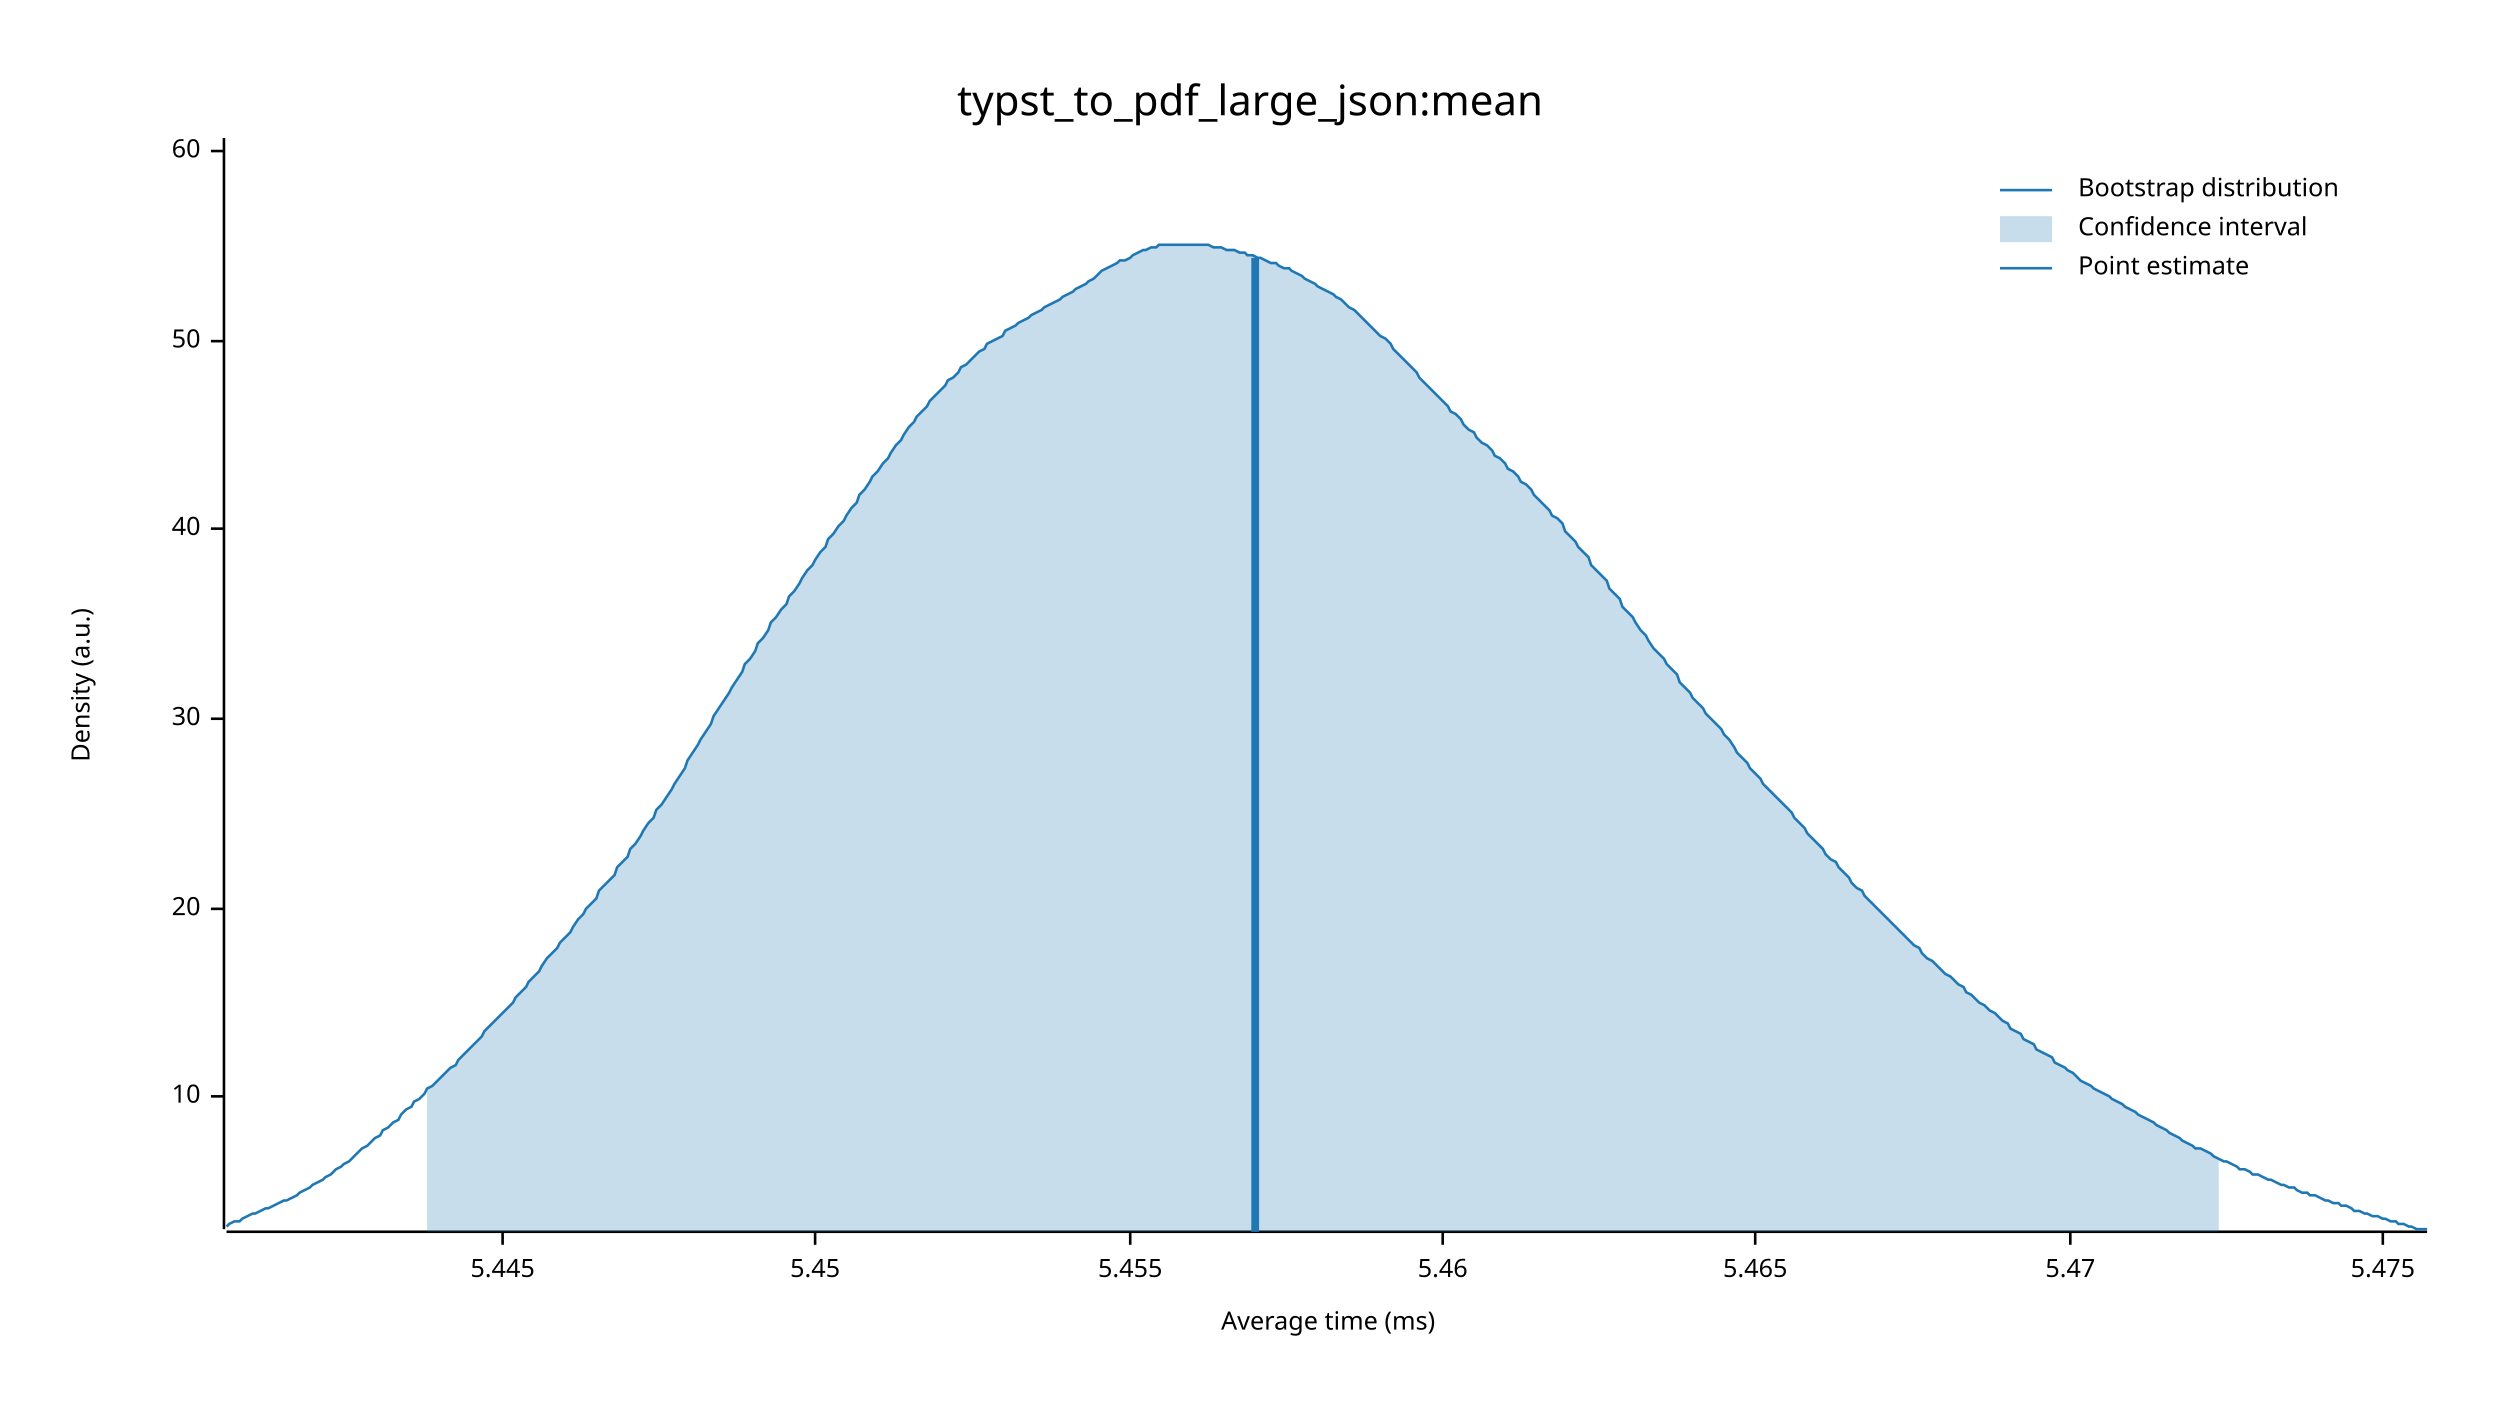
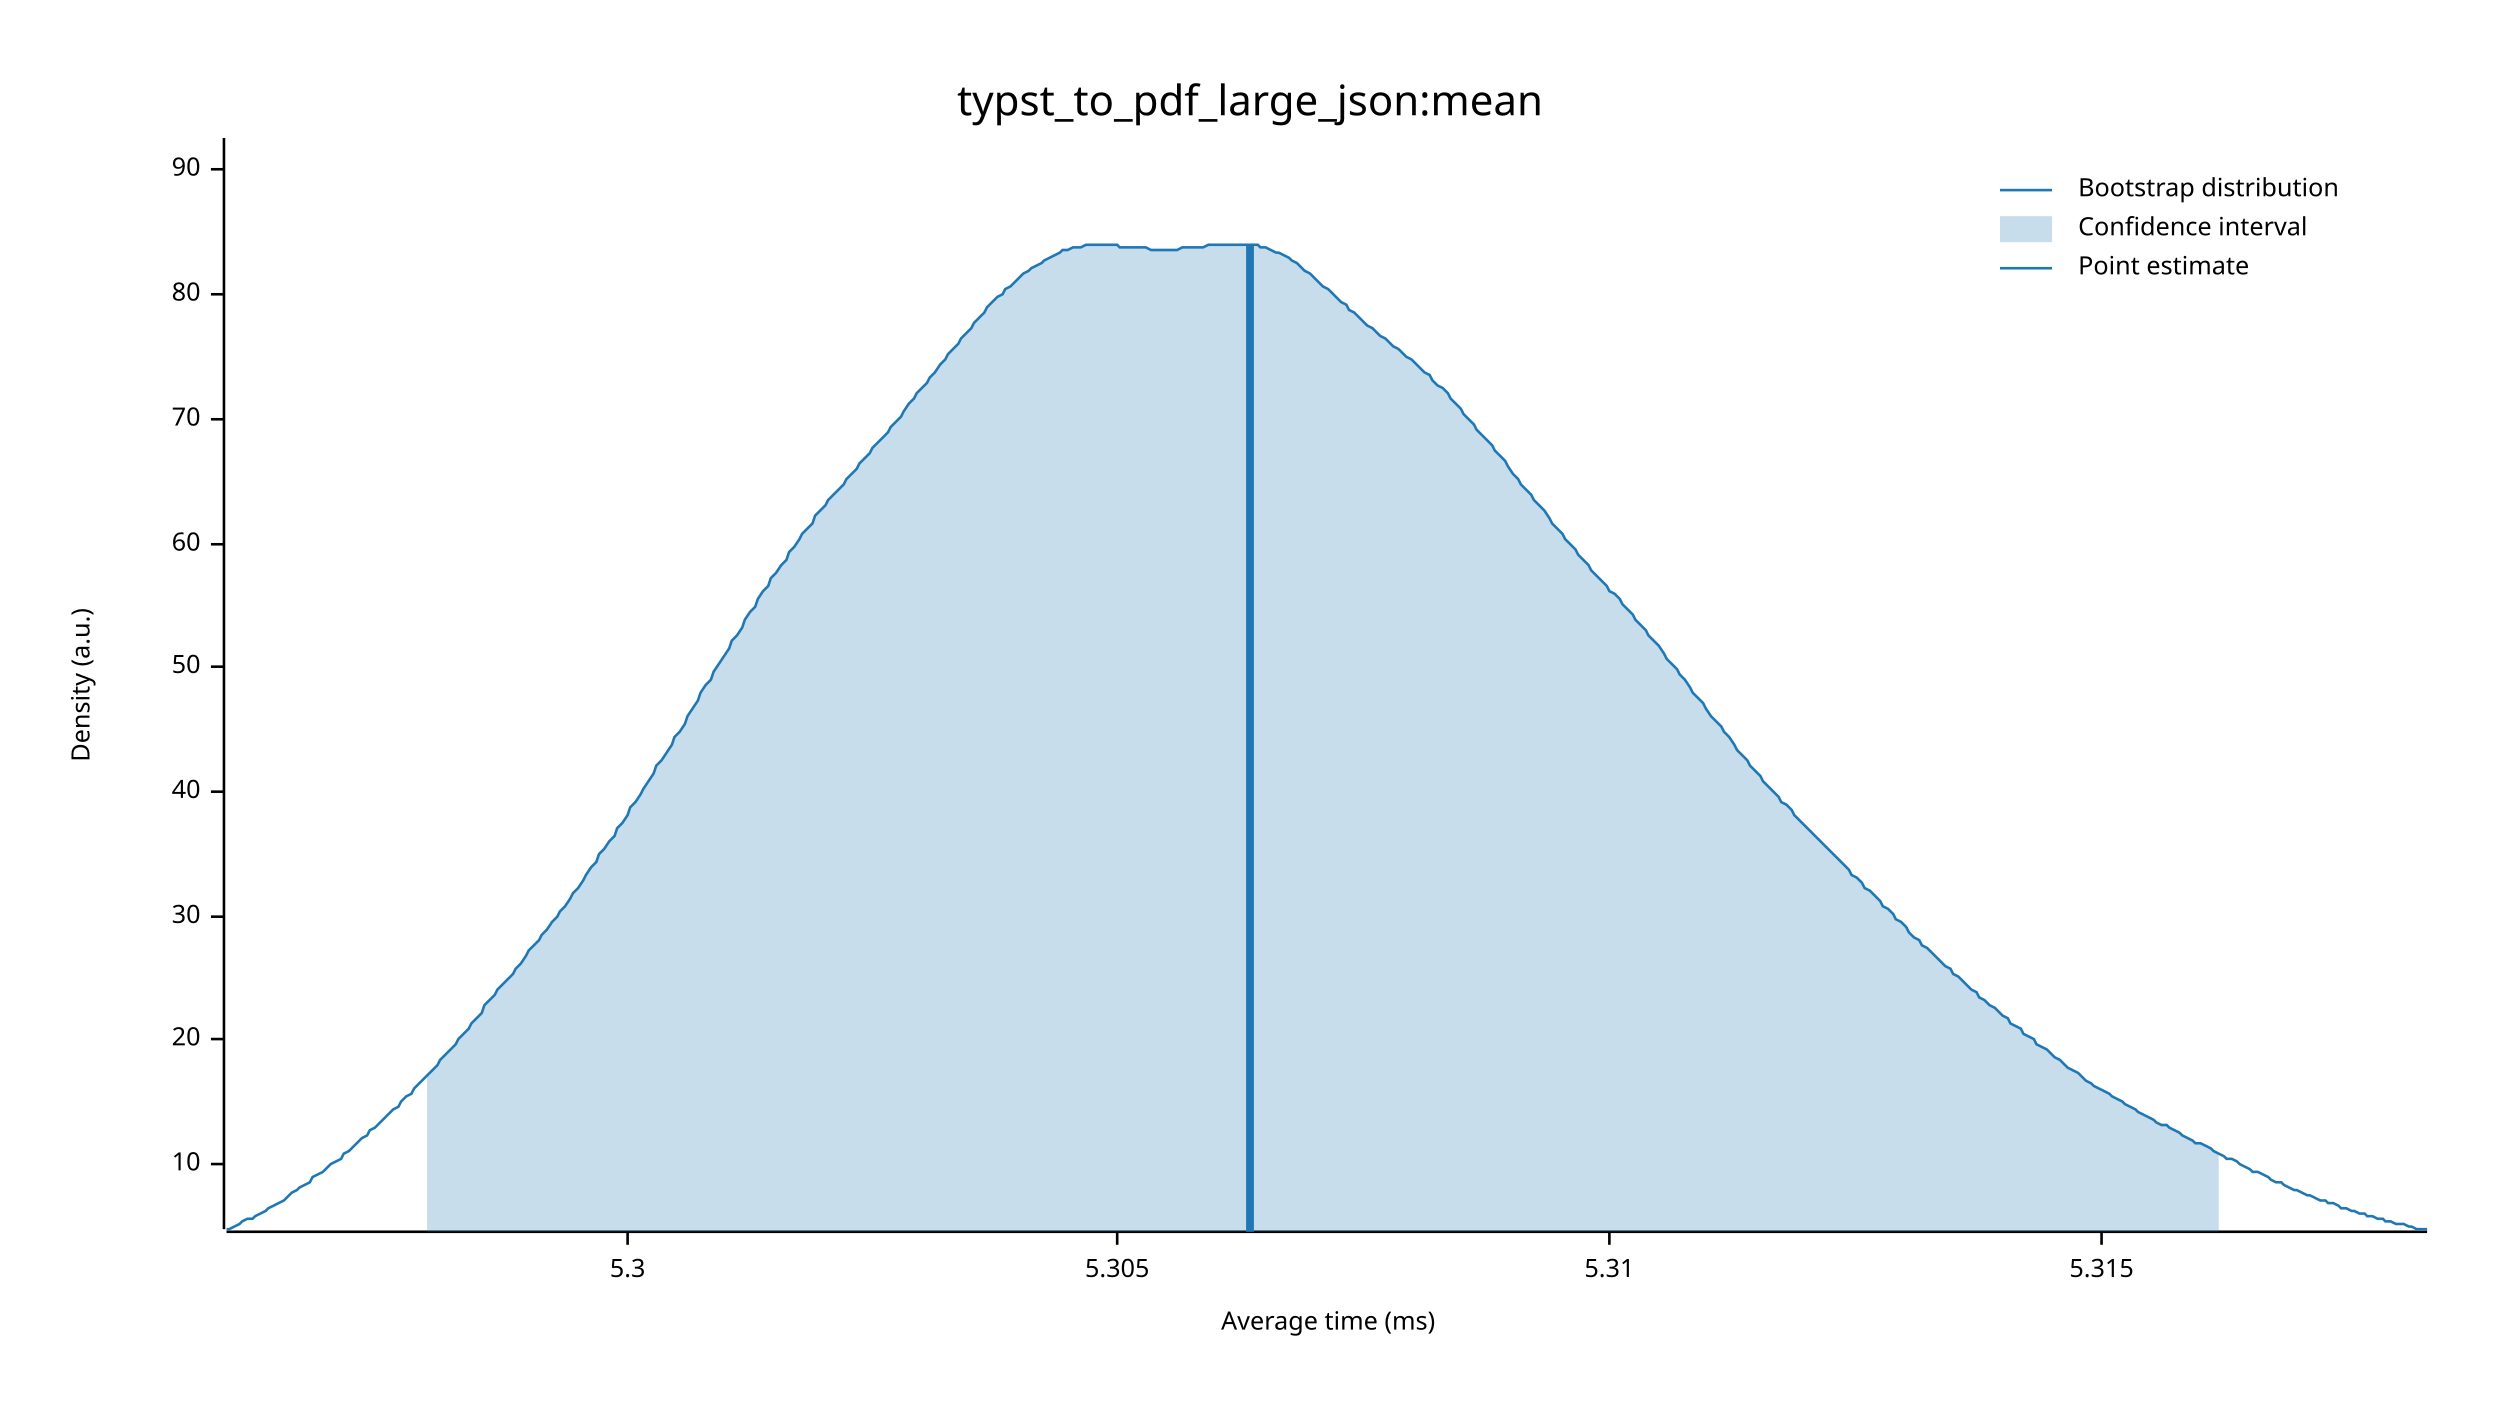
<svg xmlns="http://www.w3.org/2000/svg" width="960" height="540" viewBox="0 0 960 540">
  <text x="480" y="32" dy="0.76em" text-anchor="middle" font-family="sans-serif" font-size="16.129" opacity="1" fill="#000000">
typst_to_pdf_large_json:mean
</text>
  <text x="27" y="263" dy="0.76em" text-anchor="middle" font-family="sans-serif" font-size="9.677" opacity="1" fill="#000000" transform="rotate(270, 27, 263)">
Density (a.u.)
</text>
  <text x="510" y="513" dy="-0.5ex" text-anchor="middle" font-family="sans-serif" font-size="9.677" opacity="1" fill="#000000">
Average time (ms)
</text>
  <polyline fill="none" opacity="1" stroke="#000000" stroke-width="1" points="86,53 86,472 " />
-   <text x="77" y="421" dy="0.5ex" text-anchor="end" font-family="sans-serif" font-size="9.677" opacity="1" fill="#000000">
+   <text x="77" y="447" dy="0.5ex" text-anchor="end" font-family="sans-serif" font-size="9.677" opacity="1" fill="#000000">
10
</text>
-   <polyline fill="none" opacity="1" stroke="#000000" stroke-width="1" points="81,421 86,421 " />
-   <text x="77" y="349" dy="0.5ex" text-anchor="end" font-family="sans-serif" font-size="9.677" opacity="1" fill="#000000">
+   <polyline fill="none" opacity="1" stroke="#000000" stroke-width="1" points="81,447 86,447 " />
+   <text x="77" y="399" dy="0.5ex" text-anchor="end" font-family="sans-serif" font-size="9.677" opacity="1" fill="#000000">
20
</text>
-   <polyline fill="none" opacity="1" stroke="#000000" stroke-width="1" points="81,349 86,349 " />
-   <text x="77" y="276" dy="0.5ex" text-anchor="end" font-family="sans-serif" font-size="9.677" opacity="1" fill="#000000">
+   <polyline fill="none" opacity="1" stroke="#000000" stroke-width="1" points="81,399 86,399 " />
+   <text x="77" y="352" dy="0.5ex" text-anchor="end" font-family="sans-serif" font-size="9.677" opacity="1" fill="#000000">
30
</text>
-   <polyline fill="none" opacity="1" stroke="#000000" stroke-width="1" points="81,276 86,276 " />
-   <text x="77" y="203" dy="0.5ex" text-anchor="end" font-family="sans-serif" font-size="9.677" opacity="1" fill="#000000">
+   <polyline fill="none" opacity="1" stroke="#000000" stroke-width="1" points="81,352 86,352 " />
+   <text x="77" y="304" dy="0.5ex" text-anchor="end" font-family="sans-serif" font-size="9.677" opacity="1" fill="#000000">
40
</text>
-   <polyline fill="none" opacity="1" stroke="#000000" stroke-width="1" points="81,203 86,203 " />
-   <text x="77" y="131" dy="0.5ex" text-anchor="end" font-family="sans-serif" font-size="9.677" opacity="1" fill="#000000">
+   <polyline fill="none" opacity="1" stroke="#000000" stroke-width="1" points="81,304 86,304 " />
+   <text x="77" y="256" dy="0.5ex" text-anchor="end" font-family="sans-serif" font-size="9.677" opacity="1" fill="#000000">
50
</text>
-   <polyline fill="none" opacity="1" stroke="#000000" stroke-width="1" points="81,131 86,131 " />
-   <text x="77" y="58" dy="0.5ex" text-anchor="end" font-family="sans-serif" font-size="9.677" opacity="1" fill="#000000">
+   <polyline fill="none" opacity="1" stroke="#000000" stroke-width="1" points="81,256 86,256 " />
+   <text x="77" y="209" dy="0.5ex" text-anchor="end" font-family="sans-serif" font-size="9.677" opacity="1" fill="#000000">
60
</text>
-   <polyline fill="none" opacity="1" stroke="#000000" stroke-width="1" points="81,58 86,58 " />
+   <polyline fill="none" opacity="1" stroke="#000000" stroke-width="1" points="81,209 86,209 " />
+   <text x="77" y="161" dy="0.5ex" text-anchor="end" font-family="sans-serif" font-size="9.677" opacity="1" fill="#000000">
+ 70
+ </text>
+   <polyline fill="none" opacity="1" stroke="#000000" stroke-width="1" points="81,161 86,161 " />
+   <text x="77" y="113" dy="0.5ex" text-anchor="end" font-family="sans-serif" font-size="9.677" opacity="1" fill="#000000">
+ 80
+ </text>
+   <polyline fill="none" opacity="1" stroke="#000000" stroke-width="1" points="81,113 86,113 " />
+   <text x="77" y="65" dy="0.5ex" text-anchor="end" font-family="sans-serif" font-size="9.677" opacity="1" fill="#000000">
+ 90
+ </text>
+   <polyline fill="none" opacity="1" stroke="#000000" stroke-width="1" points="81,65 86,65 " />
  <polyline fill="none" opacity="1" stroke="#000000" stroke-width="1" points="87,473 932,473 " />
-   <text x="193" y="483" dy="0.76em" text-anchor="middle" font-family="sans-serif" font-size="9.677" opacity="1" fill="#000000">
- 5.445
+   <text x="241" y="483" dy="0.76em" text-anchor="middle" font-family="sans-serif" font-size="9.677" opacity="1" fill="#000000">
+ 5.3
</text>
-   <polyline fill="none" opacity="1" stroke="#000000" stroke-width="1" points="193,473 193,478 " />
-   <text x="313" y="483" dy="0.76em" text-anchor="middle" font-family="sans-serif" font-size="9.677" opacity="1" fill="#000000">
- 5.45
+   <polyline fill="none" opacity="1" stroke="#000000" stroke-width="1" points="241,473 241,478 " />
+   <text x="429" y="483" dy="0.76em" text-anchor="middle" font-family="sans-serif" font-size="9.677" opacity="1" fill="#000000">
+ 5.305
</text>
-   <polyline fill="none" opacity="1" stroke="#000000" stroke-width="1" points="313,473 313,478 " />
-   <text x="434" y="483" dy="0.76em" text-anchor="middle" font-family="sans-serif" font-size="9.677" opacity="1" fill="#000000">
- 5.455
+   <polyline fill="none" opacity="1" stroke="#000000" stroke-width="1" points="429,473 429,478 " />
+   <text x="618" y="483" dy="0.76em" text-anchor="middle" font-family="sans-serif" font-size="9.677" opacity="1" fill="#000000">
+ 5.31
</text>
-   <polyline fill="none" opacity="1" stroke="#000000" stroke-width="1" points="434,473 434,478 " />
-   <text x="554" y="483" dy="0.76em" text-anchor="middle" font-family="sans-serif" font-size="9.677" opacity="1" fill="#000000">
- 5.46
+   <polyline fill="none" opacity="1" stroke="#000000" stroke-width="1" points="618,473 618,478 " />
+   <text x="807" y="483" dy="0.76em" text-anchor="middle" font-family="sans-serif" font-size="9.677" opacity="1" fill="#000000">
+ 5.315
</text>
-   <polyline fill="none" opacity="1" stroke="#000000" stroke-width="1" points="554,473 554,478 " />
-   <text x="674" y="483" dy="0.76em" text-anchor="middle" font-family="sans-serif" font-size="9.677" opacity="1" fill="#000000">
- 5.465
- </text>
-   <polyline fill="none" opacity="1" stroke="#000000" stroke-width="1" points="674,473 674,478 " />
-   <text x="795" y="483" dy="0.76em" text-anchor="middle" font-family="sans-serif" font-size="9.677" opacity="1" fill="#000000">
- 5.47
- </text>
-   <polyline fill="none" opacity="1" stroke="#000000" stroke-width="1" points="795,473 795,478 " />
-   <text x="915" y="483" dy="0.76em" text-anchor="middle" font-family="sans-serif" font-size="9.677" opacity="1" fill="#000000">
- 5.475
- </text>
-   <polyline fill="none" opacity="1" stroke="#000000" stroke-width="1" points="915,473 915,478 " />
-   <polyline fill="none" opacity="1" stroke="#1F78B4" stroke-width="1" points="87,471 88,470 90,469 92,469 93,468 95,467 97,466 98,466 100,465 102,464 103,464 105,463 107,462 109,461 110,461 112,460 114,459 115,458 117,457 119,456 120,455 122,454 124,453 125,452 127,451 129,449 131,448 132,447 134,446 136,444 137,443 139,441 141,440 142,439 144,437 146,436 147,434 149,433 151,431 153,430 154,428 156,426 158,425 159,423 161,422 163,420 164,418 166,417 168,415 169,414 171,412 173,410 175,409 176,407 178,405 180,403 181,402 183,400 185,398 186,396 188,394 190,392 191,391 193,389 195,387 197,385 198,383 200,381 202,379 203,377 205,375 207,373 208,371 210,368 212,366 214,364 215,362 217,360 219,358 220,356 222,353 224,351 225,349 227,347 229,345 230,342 232,340 234,338 236,336 237,333 239,331 241,329 242,326 244,324 246,321 247,319 249,316 251,314 252,311 254,309 256,306 258,303 259,301 261,298 263,295 264,292 266,289 268,286 269,284 271,281 273,278 274,275 276,272 278,269 280,266 281,264 283,261 285,258 286,255 288,253 290,250 291,247 293,245 295,242 296,239 298,237 300,234 302,232 303,229 305,227 307,224 308,222 310,219 312,217 313,215 315,212 317,210 318,207 320,205 322,202 324,200 325,198 327,195 329,193 330,190 332,188 334,185 335,183 337,181 339,178 341,176 342,174 344,171 346,169 347,167 349,164 351,162 352,160 354,158 356,156 357,154 359,152 361,150 363,148 364,146 366,145 368,143 369,141 371,140 373,138 374,137 376,135 378,134 379,132 381,131 383,130 385,129 386,127 388,126 390,125 391,124 393,123 395,122 396,121 398,120 400,119 401,118 403,117 405,116 407,115 408,114 410,113 412,112 413,111 415,110 417,109 418,108 420,107 422,105 423,104 425,103 427,102 429,101 430,100 432,100 434,99 435,98 437,97 439,96 440,96 442,95 444,95 445,94 447,94 449,94 451,94 452,94 454,94 456,94 457,94 459,94 461,94 462,94 464,94 466,95 468,95 469,95 471,96 473,96 474,96 476,97 478,97 479,98 481,98 483,99 484,99 486,100 488,101 490,101 491,102 493,103 495,103 496,104 498,105 500,106 501,107 503,108 505,109 506,110 508,111 510,112 512,113 513,114 515,115 517,117 518,118 520,119 522,121 523,122 525,124 527,126 528,127 530,129 532,130 534,132 535,134 537,136 539,138 540,139 542,141 544,143 545,145 547,147 549,149 550,150 552,152 554,154 556,156 557,158 559,159 561,161 562,163 564,165 566,166 567,168 569,170 571,171 573,173 574,175 576,176 578,178 579,180 581,181 583,183 584,185 586,186 588,188 589,190 591,192 593,194 595,196 596,198 598,199 600,201 601,204 603,206 605,208 606,210 608,212 610,214 611,217 613,219 615,221 617,223 618,226 620,228 622,230 623,233 625,235 627,237 628,239 630,242 632,244 633,246 635,249 637,251 639,253 640,255 642,257 644,259 645,262 647,264 649,266 650,268 652,270 654,272 655,274 657,276 659,278 661,280 662,282 664,284 666,287 667,289 669,291 671,293 672,295 674,297 676,299 677,301 679,303 681,305 683,307 684,308 686,310 688,312 689,314 691,316 693,318 694,320 696,322 698,324 700,326 701,328 703,330 705,331 706,333 708,335 710,337 711,339 713,341 715,342 716,344 718,346 720,348 722,350 723,351 725,353 727,355 728,356 730,358 732,360 733,361 735,363 737,364 738,366 740,368 742,369 744,371 745,372 747,374 749,375 750,376 752,378 754,379 755,381 757,382 759,384 760,385 762,386 764,388 766,389 767,390 769,392 771,393 772,395 774,396 776,397 777,399 779,400 781,401 782,403 784,404 786,405 788,406 789,408 791,409 793,410 794,411 796,412 798,414 799,415 801,416 803,417 804,418 806,419 808,420 810,421 811,422 813,423 815,424 816,425 818,426 820,427 821,428 823,429 825,430 827,431 828,432 830,433 832,434 833,435 835,436 837,437 838,438 840,439 842,440 843,441 845,441 847,442 849,443 850,444 852,445 854,446 855,446 857,447 859,448 860,449 862,449 864,450 865,451 867,451 869,452 871,453 872,453 874,454 876,455 877,455 879,456 881,456 882,457 884,458 886,458 887,459 889,459 891,460 893,461 894,461 896,462 898,462 899,463 901,463 903,464 904,465 906,465 908,466 909,466 911,467 913,467 915,468 916,468 918,469 920,469 921,470 923,470 925,471 926,471 928,472 930,472 932,472 " />
-   <polygon opacity="0.25" fill="#1F78B4" points="164,418 166,417 168,415 169,414 171,412 173,410 175,409 176,407 178,405 180,403 181,402 183,400 185,398 186,396 188,394 190,392 191,391 193,389 195,387 197,385 198,383 200,381 202,379 203,377 205,375 207,373 208,371 210,368 212,366 214,364 215,362 217,360 219,358 220,356 222,353 224,351 225,349 227,347 229,345 230,342 232,340 234,338 236,336 237,333 239,331 241,329 242,326 244,324 246,321 247,319 249,316 251,314 252,311 254,309 256,306 258,303 259,301 261,298 263,295 264,292 266,289 268,286 269,284 271,281 273,278 274,275 276,272 278,269 280,266 281,264 283,261 285,258 286,255 288,253 290,250 291,247 293,245 295,242 296,239 298,237 300,234 302,232 303,229 305,227 307,224 308,222 310,219 312,217 313,215 315,212 317,210 318,207 320,205 322,202 324,200 325,198 327,195 329,193 330,190 332,188 334,185 335,183 337,181 339,178 341,176 342,174 344,171 346,169 347,167 349,164 351,162 352,160 354,158 356,156 357,154 359,152 361,150 363,148 364,146 366,145 368,143 369,141 371,140 373,138 374,137 376,135 378,134 379,132 381,131 383,130 385,129 386,127 388,126 390,125 391,124 393,123 395,122 396,121 398,120 400,119 401,118 403,117 405,116 407,115 408,114 410,113 412,112 413,111 415,110 417,109 418,108 420,107 422,105 423,104 425,103 427,102 429,101 430,100 432,100 434,99 435,98 437,97 439,96 440,96 442,95 444,95 445,94 447,94 449,94 451,94 452,94 454,94 456,94 457,94 459,94 461,94 462,94 464,94 466,95 468,95 469,95 471,96 473,96 474,96 476,97 478,97 479,98 481,98 483,99 484,99 486,100 488,101 490,101 491,102 493,103 495,103 496,104 498,105 500,106 501,107 503,108 505,109 506,110 508,111 510,112 512,113 513,114 515,115 517,117 518,118 520,119 522,121 523,122 525,124 527,126 528,127 530,129 532,130 534,132 535,134 537,136 539,138 540,139 542,141 544,143 545,145 547,147 549,149 550,150 552,152 554,154 556,156 557,158 559,159 561,161 562,163 564,165 566,166 567,168 569,170 571,171 573,173 574,175 576,176 578,178 579,180 581,181 583,183 584,185 586,186 588,188 589,190 591,192 593,194 595,196 596,198 598,199 600,201 601,204 603,206 605,208 606,210 608,212 610,214 611,217 613,219 615,221 617,223 618,226 620,228 622,230 623,233 625,235 627,237 628,239 630,242 632,244 633,246 635,249 637,251 639,253 640,255 642,257 644,259 645,262 647,264 649,266 650,268 652,270 654,272 655,274 657,276 659,278 661,280 662,282 664,284 666,287 667,289 669,291 671,293 672,295 674,297 676,299 677,301 679,303 681,305 683,307 684,308 686,310 688,312 689,314 691,316 693,318 694,320 696,322 698,324 700,326 701,328 703,330 705,331 706,333 708,335 710,337 711,339 713,341 715,342 716,344 718,346 720,348 722,350 723,351 725,353 727,355 728,356 730,358 732,360 733,361 735,363 737,364 738,366 740,368 742,369 744,371 745,372 747,374 749,375 750,376 752,378 754,379 755,381 757,382 759,384 760,385 762,386 764,388 766,389 767,390 769,392 771,393 772,395 774,396 776,397 777,399 779,400 781,401 782,403 784,404 786,405 788,406 789,408 791,409 793,410 794,411 796,412 798,414 799,415 801,416 803,417 804,418 806,419 808,420 810,421 811,422 813,423 815,424 816,425 818,426 820,427 821,428 823,429 825,430 827,431 828,432 830,433 832,434 833,435 835,436 837,437 838,438 840,439 842,440 843,441 845,441 847,442 849,443 850,444 852,445 852,473 164,473 " />
-   <polyline fill="none" opacity="1" stroke="#1F78B4" stroke-width="3" points="482,473 482,99 " />
+   <polyline fill="none" opacity="1" stroke="#000000" stroke-width="1" points="807,473 807,478 " />
+   <polyline fill="none" opacity="1" stroke="#1F78B4" stroke-width="1" points="87,472 88,472 90,471 92,470 93,469 95,468 97,468 98,467 100,466 102,465 103,464 105,463 107,462 109,461 110,460 112,458 114,457 115,456 117,455 119,454 120,452 122,451 124,450 125,449 127,447 129,446 131,445 132,443 134,442 136,440 137,439 139,437 141,436 142,434 144,433 146,431 147,430 149,428 151,426 153,425 154,423 156,421 158,420 159,418 161,416 163,414 164,413 166,411 168,409 169,407 171,405 173,403 175,401 176,399 178,397 180,395 181,393 183,391 185,389 186,386 188,384 190,382 191,380 193,378 195,376 197,374 198,372 200,370 202,367 203,365 205,363 207,361 208,359 210,357 212,354 214,352 215,350 217,348 219,345 220,343 222,341 224,338 225,336 227,333 229,331 230,328 232,326 234,323 236,321 237,318 239,316 241,313 242,310 244,308 246,305 247,303 249,300 251,297 252,294 254,292 256,289 258,286 259,283 261,281 263,278 264,275 266,272 268,269 269,266 271,263 273,261 274,258 276,255 278,252 280,249 281,246 283,244 285,241 286,238 288,235 290,233 291,230 293,227 295,225 296,222 298,220 300,217 302,215 303,212 305,210 307,207 308,205 310,203 312,201 313,198 315,196 317,194 318,192 320,190 322,188 324,186 325,184 327,182 329,180 330,178 332,176 334,174 335,172 337,170 339,168 341,166 342,164 344,162 346,160 347,158 349,155 351,153 352,151 354,149 356,147 357,145 359,143 361,140 363,138 364,136 366,134 368,132 369,130 371,128 373,126 374,124 376,122 378,120 379,118 381,116 383,114 385,113 386,111 388,110 390,108 391,107 393,105 395,104 396,103 398,102 400,101 401,100 403,99 405,98 407,97 408,96 410,96 412,95 413,95 415,95 417,94 418,94 420,94 422,94 423,94 425,94 427,94 429,94 430,95 432,95 434,95 435,95 437,95 439,95 440,95 442,96 444,96 445,96 447,96 449,96 451,96 452,96 454,95 456,95 457,95 459,95 461,95 462,95 464,94 466,94 468,94 469,94 471,94 473,94 474,94 476,94 478,94 479,94 481,94 483,94 484,95 486,95 488,96 490,97 491,97 493,98 495,99 496,100 498,101 500,103 501,104 503,105 505,107 506,108 508,110 510,111 512,113 513,114 515,116 517,117 518,119 520,120 522,122 523,123 525,125 527,126 528,127 530,129 532,130 534,132 535,133 537,134 539,136 540,137 542,138 544,140 545,141 547,143 549,144 550,146 552,148 554,149 556,151 557,153 559,155 561,157 562,159 564,161 566,163 567,165 569,167 571,169 573,171 574,173 576,175 578,177 579,179 581,182 583,184 584,186 586,188 588,190 589,192 591,194 593,196 595,199 596,201 598,203 600,205 601,207 603,209 605,211 606,213 608,215 610,217 611,219 613,221 615,223 617,225 618,227 620,228 622,230 623,232 625,234 627,236 628,238 630,240 632,242 633,244 635,246 637,248 639,251 640,253 642,255 644,257 645,259 647,261 649,264 650,266 652,268 654,270 655,272 657,275 659,277 661,279 662,281 664,283 666,286 667,288 669,290 671,292 672,294 674,296 676,298 677,300 679,302 681,304 683,306 684,308 686,309 688,311 689,313 691,315 693,317 694,318 696,320 698,322 700,324 701,325 703,327 705,329 706,330 708,332 710,334 711,336 713,337 715,339 716,341 718,342 720,344 722,346 723,348 725,349 727,351 728,353 730,354 732,356 733,358 735,360 737,361 738,363 740,364 742,366 744,368 745,369 747,371 749,372 750,374 752,375 754,377 755,378 757,380 759,381 760,383 762,384 764,386 766,387 767,388 769,390 771,391 772,393 774,394 776,395 777,397 779,398 781,399 782,401 784,402 786,403 788,405 789,406 791,407 793,409 794,410 796,411 798,412 799,413 801,415 803,416 804,417 806,418 808,419 810,420 811,421 813,422 815,423 816,424 818,425 820,426 821,427 823,428 825,429 827,430 828,431 830,432 832,432 833,433 835,434 837,435 838,436 840,437 842,438 843,439 845,439 847,440 849,441 850,442 852,443 854,444 855,445 857,445 859,446 860,447 862,448 864,449 865,450 867,450 869,451 871,452 872,453 874,454 876,454 877,455 879,456 881,457 882,457 884,458 886,459 887,459 889,460 891,461 893,461 894,462 896,462 898,463 899,464 901,464 903,465 904,465 906,466 908,466 909,467 911,467 913,468 915,468 916,469 918,469 920,470 921,470 923,470 925,471 926,471 928,472 930,472 932,472 " />
+   <polygon opacity="0.25" fill="#1F78B4" points="164,413 166,411 168,409 169,407 171,405 173,403 175,401 176,399 178,397 180,395 181,393 183,391 185,389 186,386 188,384 190,382 191,380 193,378 195,376 197,374 198,372 200,370 202,367 203,365 205,363 207,361 208,359 210,357 212,354 214,352 215,350 217,348 219,345 220,343 222,341 224,338 225,336 227,333 229,331 230,328 232,326 234,323 236,321 237,318 239,316 241,313 242,310 244,308 246,305 247,303 249,300 251,297 252,294 254,292 256,289 258,286 259,283 261,281 263,278 264,275 266,272 268,269 269,266 271,263 273,261 274,258 276,255 278,252 280,249 281,246 283,244 285,241 286,238 288,235 290,233 291,230 293,227 295,225 296,222 298,220 300,217 302,215 303,212 305,210 307,207 308,205 310,203 312,201 313,198 315,196 317,194 318,192 320,190 322,188 324,186 325,184 327,182 329,180 330,178 332,176 334,174 335,172 337,170 339,168 341,166 342,164 344,162 346,160 347,158 349,155 351,153 352,151 354,149 356,147 357,145 359,143 361,140 363,138 364,136 366,134 368,132 369,130 371,128 373,126 374,124 376,122 378,120 379,118 381,116 383,114 385,113 386,111 388,110 390,108 391,107 393,105 395,104 396,103 398,102 400,101 401,100 403,99 405,98 407,97 408,96 410,96 412,95 413,95 415,95 417,94 418,94 420,94 422,94 423,94 425,94 427,94 429,94 430,95 432,95 434,95 435,95 437,95 439,95 440,95 442,96 444,96 445,96 447,96 449,96 451,96 452,96 454,95 456,95 457,95 459,95 461,95 462,95 464,94 466,94 468,94 469,94 471,94 473,94 474,94 476,94 478,94 479,94 481,94 483,94 484,95 486,95 488,96 490,97 491,97 493,98 495,99 496,100 498,101 500,103 501,104 503,105 505,107 506,108 508,110 510,111 512,113 513,114 515,116 517,117 518,119 520,120 522,122 523,123 525,125 527,126 528,127 530,129 532,130 534,132 535,133 537,134 539,136 540,137 542,138 544,140 545,141 547,143 549,144 550,146 552,148 554,149 556,151 557,153 559,155 561,157 562,159 564,161 566,163 567,165 569,167 571,169 573,171 574,173 576,175 578,177 579,179 581,182 583,184 584,186 586,188 588,190 589,192 591,194 593,196 595,199 596,201 598,203 600,205 601,207 603,209 605,211 606,213 608,215 610,217 611,219 613,221 615,223 617,225 618,227 620,228 622,230 623,232 625,234 627,236 628,238 630,240 632,242 633,244 635,246 637,248 639,251 640,253 642,255 644,257 645,259 647,261 649,264 650,266 652,268 654,270 655,272 657,275 659,277 661,279 662,281 664,283 666,286 667,288 669,290 671,292 672,294 674,296 676,298 677,300 679,302 681,304 683,306 684,308 686,309 688,311 689,313 691,315 693,317 694,318 696,320 698,322 700,324 701,325 703,327 705,329 706,330 708,332 710,334 711,336 713,337 715,339 716,341 718,342 720,344 722,346 723,348 725,349 727,351 728,353 730,354 732,356 733,358 735,360 737,361 738,363 740,364 742,366 744,368 745,369 747,371 749,372 750,374 752,375 754,377 755,378 757,380 759,381 760,383 762,384 764,386 766,387 767,388 769,390 771,391 772,393 774,394 776,395 777,397 779,398 781,399 782,401 784,402 786,403 788,405 789,406 791,407 793,409 794,410 796,411 798,412 799,413 801,415 803,416 804,417 806,418 808,419 810,420 811,421 813,422 815,423 816,424 818,425 820,426 821,427 823,428 825,429 827,430 828,431 830,432 832,432 833,433 835,434 837,435 838,436 840,437 842,438 843,439 845,439 847,440 849,441 850,442 852,443 852,473 164,473 " />
+   <polyline fill="none" opacity="1" stroke="#1F78B4" stroke-width="3" points="480,473 480,94 " />
  <text x="798" y="68" dy="0.76em" text-anchor="start" font-family="sans-serif" font-size="9.677" opacity="1" fill="#000000">
Bootstrap distribution
</text>
  <text x="798" y="83" dy="0.76em" text-anchor="start" font-family="sans-serif" font-size="9.677" opacity="1" fill="#000000">
Confidence interval
</text>
  <text x="798" y="98" dy="0.76em" text-anchor="start" font-family="sans-serif" font-size="9.677" opacity="1" fill="#000000">
Point estimate
</text>
  <polyline fill="none" opacity="1" stroke="#1F78B4" stroke-width="1" points="768,73 788,73 " />
  <rect x="768" y="83" width="20" height="10" opacity="0.25" fill="#1F78B4" stroke="none" />
  <polyline fill="none" opacity="1" stroke="#1F78B4" stroke-width="1" points="768,103 788,103 " />
</svg>
